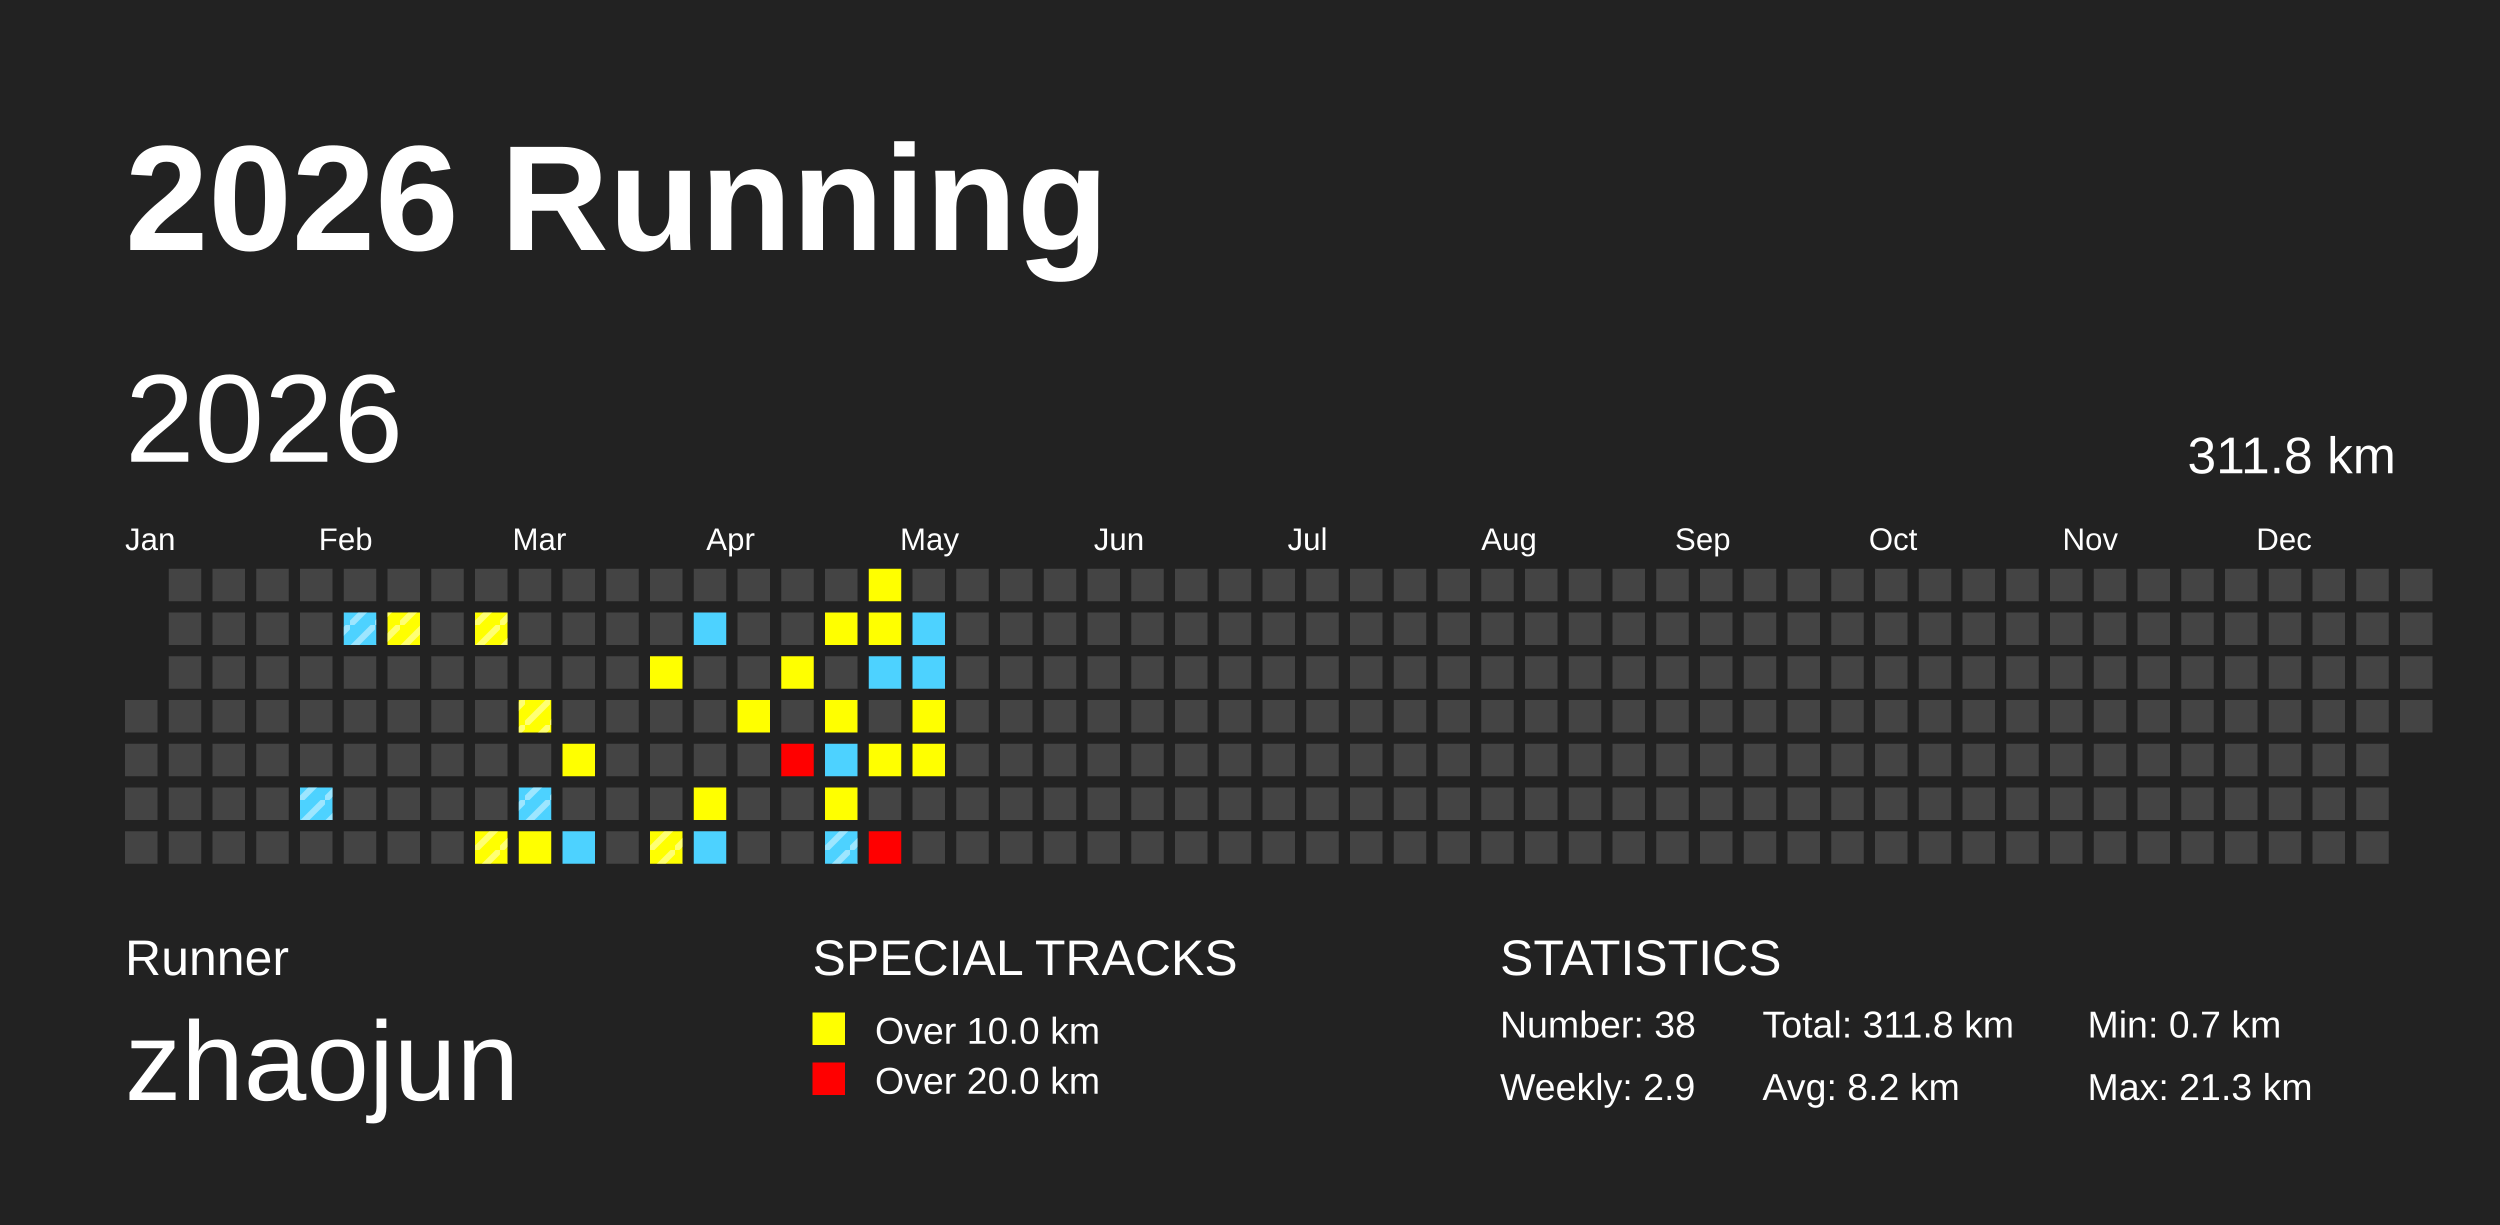
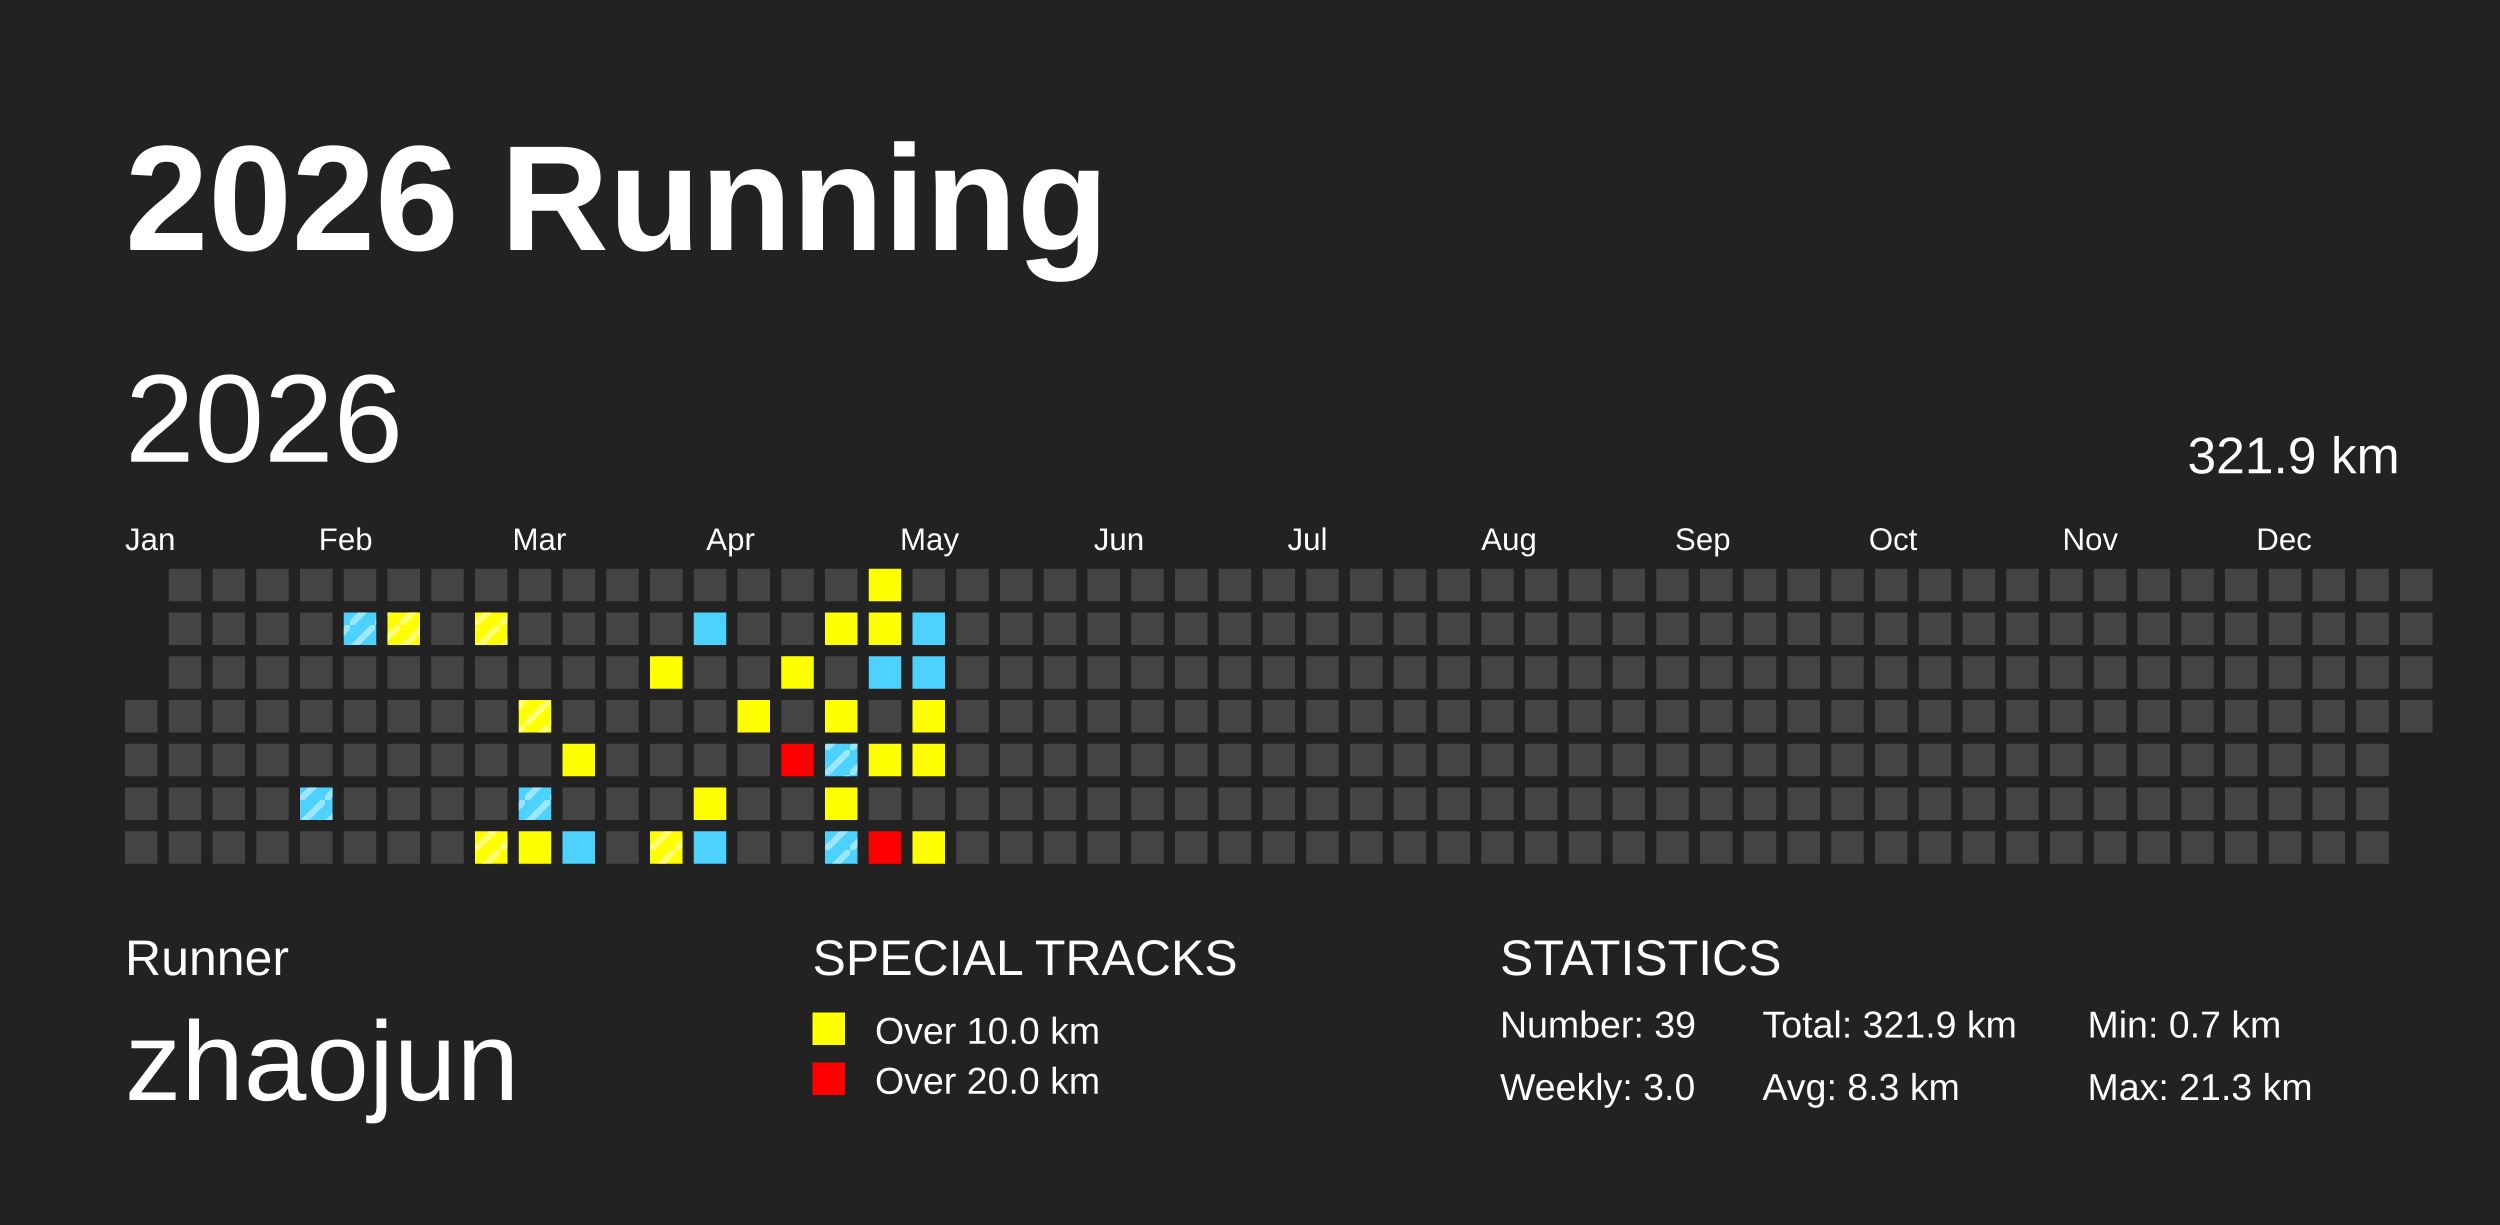
<svg xmlns="http://www.w3.org/2000/svg" baseProfile="full" height="98mm" version="1.1" viewBox="0,0,200,98" width="200mm">
  <defs>
    <pattern height="2" id="indoor-stripe" patternUnits="userSpaceOnUse" width="2">
      <line stroke="white" stroke-opacity="0.45" stroke-width="0.5" x1="0" x2="2" y1="2" y2="0" />
    </pattern>
  </defs>
  <rect fill="#222222" height="98" width="200" x="0" y="0" />
  <text fill="#FFFFFF" style="font-size:12px; font-family:Arial; font-weight:bold;" x="10" y="20">2026 Running</text>
  <text fill="#FFFFFF" style="font-size:4px; font-family:Arial" x="10" y="78">Runner</text>
  <text fill="#FFFFFF" style="font-size:9px; font-family:Arial" x="10" y="88">zhaojun</text>
  <text fill="#FFFFFF" style="font-size:4px; font-family:Arial" x="65" y="78">SPECIAL TRACKS</text>
  <rect fill="yellow" height="2.6" width="2.6" x="65" y="81" />
  <text fill="#FFFFFF" style="font-size:3px; font-family:Arial" x="70" y="83.5">Over 10.0 km</text>
  <rect fill="red" height="2.6" width="2.6" x="65" y="85" />
  <text fill="#FFFFFF" style="font-size:3px; font-family:Arial" x="70" y="87.5">Over 20.0 km</text>
  <text fill="#FFFFFF" style="font-size:4px; font-family:Arial" x="120" y="78">STATISTICS</text>
-   <text fill="#FFFFFF" style="font-size:3px; font-family:Arial" x="120" y="83">Number: 38</text>
-   <text fill="#FFFFFF" style="font-size:3px; font-family:Arial" x="120" y="88">Weekly: 2.9</text>
-   <text fill="#FFFFFF" style="font-size:3px; font-family:Arial" x="141" y="83">Total: 311.8 km</text>
-   <text fill="#FFFFFF" style="font-size:3px; font-family:Arial" x="141" y="88">Avg: 8.2 km</text>
+   <text fill="#FFFFFF" style="font-size:3px; font-family:Arial" x="120" y="83">Number: 39</text>
+   <text fill="#FFFFFF" style="font-size:3px; font-family:Arial" x="120" y="88">Weekly: 3.0</text>
+   <text fill="#FFFFFF" style="font-size:3px; font-family:Arial" x="141" y="83">Total: 321.9 km</text>
+   <text fill="#FFFFFF" style="font-size:3px; font-family:Arial" x="141" y="88">Avg: 8.3 km</text>
  <text fill="#FFFFFF" style="font-size:3px; font-family:Arial" x="167" y="83">Min: 0.7 km</text>
  <text fill="#FFFFFF" style="font-size:3px; font-family:Arial" x="167" y="88">Max: 21.3 km</text>
  <text dominant-baseline="hanging" fill="#FFFFFF" style="font-size:10.0px; font-family:Arial;" x="10" y="30">2026</text>
-   <text dominant-baseline="hanging" fill="#FFFFFF" style="font-size:4.125px; font-family:Arial;" x="175" y="35">311.8 km</text>
+   <text dominant-baseline="hanging" fill="#FFFFFF" style="font-size:4.125px; font-family:Arial;" x="175" y="35">321.9 km</text>
  <text fill="#FFFFFF" style="font-size:2.5px; font-family:Arial" x="10.0" y="44">Jan</text>
  <text fill="#FFFFFF" style="font-size:2.5px; font-family:Arial" x="25.5" y="44">Feb</text>
  <text fill="#FFFFFF" style="font-size:2.5px; font-family:Arial" x="41.0" y="44">Mar</text>
  <text fill="#FFFFFF" style="font-size:2.5px; font-family:Arial" x="56.5" y="44">Apr</text>
  <text fill="#FFFFFF" style="font-size:2.5px; font-family:Arial" x="72.0" y="44">May</text>
  <text fill="#FFFFFF" style="font-size:2.5px; font-family:Arial" x="87.5" y="44">Jun</text>
  <text fill="#FFFFFF" style="font-size:2.5px; font-family:Arial" x="103.0" y="44">Jul</text>
  <text fill="#FFFFFF" style="font-size:2.5px; font-family:Arial" x="118.5" y="44">Aug</text>
  <text fill="#FFFFFF" style="font-size:2.5px; font-family:Arial" x="134.0" y="44">Sep</text>
  <text fill="#FFFFFF" style="font-size:2.5px; font-family:Arial" x="149.5" y="44">Oct</text>
  <text fill="#FFFFFF" style="font-size:2.5px; font-family:Arial" x="165.0" y="44">Nov</text>
  <text fill="#FFFFFF" style="font-size:2.5px; font-family:Arial" x="180.5" y="44">Dec</text>
  <rect fill="#444444" height="2.6" width="2.6" x="10.0" y="56.0" />
  <rect fill="#444444" height="2.6" width="2.6" x="10.0" y="59.5" />
  <rect fill="#444444" height="2.6" width="2.6" x="10.0" y="63.0" />
  <rect fill="#444444" height="2.6" width="2.6" x="10.0" y="66.5" />
  <rect fill="#444444" height="2.6" width="2.6" x="13.5" y="45.5" />
  <rect fill="#444444" height="2.6" width="2.6" x="13.5" y="49.0" />
  <rect fill="#444444" height="2.6" width="2.6" x="13.5" y="52.5" />
  <rect fill="#444444" height="2.6" width="2.6" x="13.5" y="56.0" />
  <rect fill="#444444" height="2.6" width="2.6" x="13.5" y="59.5" />
  <rect fill="#444444" height="2.6" width="2.6" x="13.5" y="63.0" />
  <rect fill="#444444" height="2.6" width="2.6" x="13.5" y="66.5" />
  <rect fill="#444444" height="2.6" width="2.6" x="17.0" y="45.5" />
  <rect fill="#444444" height="2.6" width="2.6" x="17.0" y="49.0" />
  <rect fill="#444444" height="2.6" width="2.6" x="17.0" y="52.5" />
  <rect fill="#444444" height="2.6" width="2.6" x="17.0" y="56.0" />
  <rect fill="#444444" height="2.6" width="2.6" x="17.0" y="59.5" />
  <rect fill="#444444" height="2.6" width="2.6" x="17.0" y="63.0" />
  <rect fill="#444444" height="2.6" width="2.6" x="17.0" y="66.5" />
  <rect fill="#444444" height="2.6" width="2.6" x="20.5" y="45.5" />
  <rect fill="#444444" height="2.6" width="2.6" x="20.5" y="49.0" />
  <rect fill="#444444" height="2.6" width="2.6" x="20.5" y="52.5" />
  <rect fill="#444444" height="2.6" width="2.6" x="20.5" y="56.0" />
  <rect fill="#444444" height="2.6" width="2.6" x="20.5" y="59.5" />
  <rect fill="#444444" height="2.6" width="2.6" x="20.5" y="63.0" />
  <rect fill="#444444" height="2.6" width="2.6" x="20.5" y="66.5" />
  <rect fill="#444444" height="2.6" width="2.6" x="24.0" y="45.5" />
  <rect fill="#444444" height="2.6" width="2.6" x="24.0" y="49.0" />
  <rect fill="#444444" height="2.6" width="2.6" x="24.0" y="52.5" />
  <rect fill="#444444" height="2.6" width="2.6" x="24.0" y="56.0" />
  <rect fill="#444444" height="2.6" width="2.6" x="24.0" y="59.5" />
  <rect fill="#4dd2ff" height="2.6" width="2.6" x="24.0" y="63.0" />
  <rect fill="url(#indoor-stripe)" height="2.6" style="pointer-events: none;" width="2.6" x="24.0" y="63.0" />
  <rect fill="#444444" height="2.6" width="2.6" x="24.0" y="66.5" />
  <rect fill="#444444" height="2.6" width="2.6" x="27.5" y="45.5" />
  <rect fill="#4dd2ff" height="2.6" width="2.6" x="27.5" y="49.0" />
  <rect fill="url(#indoor-stripe)" height="2.6" style="pointer-events: none;" width="2.6" x="27.5" y="49.0" />
  <rect fill="#444444" height="2.6" width="2.6" x="27.5" y="52.5" />
  <rect fill="#444444" height="2.6" width="2.6" x="27.5" y="56.0" />
  <rect fill="#444444" height="2.6" width="2.6" x="27.5" y="59.5" />
  <rect fill="#444444" height="2.6" width="2.6" x="27.5" y="63.0" />
  <rect fill="#444444" height="2.6" width="2.6" x="27.5" y="66.5" />
  <rect fill="#444444" height="2.6" width="2.6" x="31.0" y="45.5" />
  <rect fill="yellow" height="2.6" width="2.6" x="31.0" y="49.0" />
  <rect fill="url(#indoor-stripe)" height="2.6" style="pointer-events: none;" width="2.6" x="31.0" y="49.0" />
  <rect fill="#444444" height="2.6" width="2.6" x="31.0" y="52.5" />
  <rect fill="#444444" height="2.6" width="2.6" x="31.0" y="56.0" />
  <rect fill="#444444" height="2.6" width="2.6" x="31.0" y="59.5" />
  <rect fill="#444444" height="2.6" width="2.6" x="31.0" y="63.0" />
  <rect fill="#444444" height="2.6" width="2.6" x="31.0" y="66.5" />
  <rect fill="#444444" height="2.6" width="2.6" x="34.5" y="45.5" />
  <rect fill="#444444" height="2.6" width="2.6" x="34.5" y="49.0" />
  <rect fill="#444444" height="2.6" width="2.6" x="34.5" y="52.5" />
  <rect fill="#444444" height="2.6" width="2.6" x="34.5" y="56.0" />
  <rect fill="#444444" height="2.6" width="2.6" x="34.5" y="59.5" />
  <rect fill="#444444" height="2.6" width="2.6" x="34.5" y="63.0" />
  <rect fill="#444444" height="2.6" width="2.6" x="34.5" y="66.5" />
  <rect fill="#444444" height="2.6" width="2.6" x="38.0" y="45.5" />
  <rect fill="yellow" height="2.6" width="2.6" x="38.0" y="49.0" />
  <rect fill="url(#indoor-stripe)" height="2.6" style="pointer-events: none;" width="2.6" x="38.0" y="49.0" />
  <rect fill="#444444" height="2.6" width="2.6" x="38.0" y="52.5" />
  <rect fill="#444444" height="2.6" width="2.6" x="38.0" y="56.0" />
  <rect fill="#444444" height="2.6" width="2.6" x="38.0" y="59.5" />
  <rect fill="#444444" height="2.6" width="2.6" x="38.0" y="63.0" />
  <rect fill="yellow" height="2.6" width="2.6" x="38.0" y="66.5" />
  <rect fill="url(#indoor-stripe)" height="2.6" style="pointer-events: none;" width="2.6" x="38.0" y="66.5" />
  <rect fill="#444444" height="2.6" width="2.6" x="41.5" y="45.5" />
  <rect fill="#444444" height="2.6" width="2.6" x="41.5" y="49.0" />
  <rect fill="#444444" height="2.6" width="2.6" x="41.5" y="52.5" />
  <rect fill="yellow" height="2.6" width="2.6" x="41.5" y="56.0" />
  <rect fill="url(#indoor-stripe)" height="2.6" style="pointer-events: none;" width="2.6" x="41.5" y="56.0" />
  <rect fill="#444444" height="2.6" width="2.6" x="41.5" y="59.5" />
  <rect fill="#4dd2ff" height="2.6" width="2.6" x="41.5" y="63.0" />
  <rect fill="url(#indoor-stripe)" height="2.6" style="pointer-events: none;" width="2.6" x="41.5" y="63.0" />
  <rect fill="yellow" height="2.6" width="2.6" x="41.5" y="66.5" />
  <rect fill="#444444" height="2.6" width="2.6" x="45.0" y="45.5" />
  <rect fill="#444444" height="2.6" width="2.6" x="45.0" y="49.0" />
  <rect fill="#444444" height="2.6" width="2.6" x="45.0" y="52.5" />
  <rect fill="#444444" height="2.6" width="2.6" x="45.0" y="56.0" />
  <rect fill="yellow" height="2.6" width="2.6" x="45.0" y="59.5" />
  <rect fill="#444444" height="2.6" width="2.6" x="45.0" y="63.0" />
  <rect fill="#4dd2ff" height="2.6" width="2.6" x="45.0" y="66.5" />
  <rect fill="#444444" height="2.6" width="2.6" x="48.5" y="45.5" />
  <rect fill="#444444" height="2.6" width="2.6" x="48.5" y="49.0" />
  <rect fill="#444444" height="2.6" width="2.6" x="48.5" y="52.5" />
  <rect fill="#444444" height="2.6" width="2.6" x="48.5" y="56.0" />
  <rect fill="#444444" height="2.6" width="2.6" x="48.5" y="59.5" />
  <rect fill="#444444" height="2.6" width="2.6" x="48.5" y="63.0" />
  <rect fill="#444444" height="2.6" width="2.6" x="48.5" y="66.5" />
  <rect fill="#444444" height="2.6" width="2.6" x="52.0" y="45.5" />
  <rect fill="#444444" height="2.6" width="2.6" x="52.0" y="49.0" />
  <rect fill="yellow" height="2.6" width="2.6" x="52.0" y="52.5" />
  <rect fill="#444444" height="2.6" width="2.6" x="52.0" y="56.0" />
  <rect fill="#444444" height="2.6" width="2.6" x="52.0" y="59.5" />
  <rect fill="#444444" height="2.6" width="2.6" x="52.0" y="63.0" />
  <rect fill="yellow" height="2.6" width="2.6" x="52.0" y="66.5" />
  <rect fill="url(#indoor-stripe)" height="2.6" style="pointer-events: none;" width="2.6" x="52.0" y="66.5" />
  <rect fill="#444444" height="2.6" width="2.6" x="55.5" y="45.5" />
  <rect fill="#4dd2ff" height="2.6" width="2.6" x="55.5" y="49.0" />
  <rect fill="#444444" height="2.6" width="2.6" x="55.5" y="52.5" />
  <rect fill="#444444" height="2.6" width="2.6" x="55.5" y="56.0" />
  <rect fill="#444444" height="2.6" width="2.6" x="55.5" y="59.5" />
  <rect fill="yellow" height="2.6" width="2.6" x="55.5" y="63.0" />
  <rect fill="#4dd2ff" height="2.6" width="2.6" x="55.5" y="66.5" />
  <rect fill="#444444" height="2.6" width="2.6" x="59.0" y="45.5" />
  <rect fill="#444444" height="2.6" width="2.6" x="59.0" y="49.0" />
  <rect fill="#444444" height="2.6" width="2.6" x="59.0" y="52.5" />
  <rect fill="yellow" height="2.6" width="2.6" x="59.0" y="56.0" />
  <rect fill="#444444" height="2.6" width="2.6" x="59.0" y="59.5" />
  <rect fill="#444444" height="2.6" width="2.6" x="59.0" y="63.0" />
  <rect fill="#444444" height="2.6" width="2.6" x="59.0" y="66.5" />
  <rect fill="#444444" height="2.6" width="2.6" x="62.5" y="45.5" />
  <rect fill="#444444" height="2.6" width="2.6" x="62.5" y="49.0" />
  <rect fill="yellow" height="2.6" width="2.6" x="62.5" y="52.5" />
  <rect fill="#444444" height="2.6" width="2.6" x="62.5" y="56.0" />
  <rect fill="red" height="2.6" width="2.6" x="62.5" y="59.5" />
  <rect fill="#444444" height="2.6" width="2.6" x="62.5" y="63.0" />
  <rect fill="#444444" height="2.6" width="2.6" x="62.5" y="66.5" />
  <rect fill="#444444" height="2.6" width="2.6" x="66.0" y="45.5" />
  <rect fill="yellow" height="2.6" width="2.6" x="66.0" y="49.0" />
  <rect fill="#444444" height="2.6" width="2.6" x="66.0" y="52.5" />
  <rect fill="yellow" height="2.6" width="2.6" x="66.0" y="56.0" />
  <rect fill="#4dd2ff" height="2.6" width="2.6" x="66.0" y="59.5" />
+   <rect fill="url(#indoor-stripe)" height="2.6" style="pointer-events: none;" width="2.6" x="66.0" y="59.5" />
  <rect fill="yellow" height="2.6" width="2.6" x="66.0" y="63.0" />
  <rect fill="#4dd2ff" height="2.6" width="2.6" x="66.0" y="66.5" />
  <rect fill="url(#indoor-stripe)" height="2.6" style="pointer-events: none;" width="2.6" x="66.0" y="66.5" />
  <rect fill="yellow" height="2.6" width="2.6" x="69.5" y="45.5" />
  <rect fill="yellow" height="2.6" width="2.6" x="69.5" y="49.0" />
  <rect fill="#4dd2ff" height="2.6" width="2.6" x="69.5" y="52.5" />
  <rect fill="#444444" height="2.6" width="2.6" x="69.5" y="56.0" />
  <rect fill="yellow" height="2.6" width="2.6" x="69.5" y="59.5" />
  <rect fill="#444444" height="2.6" width="2.6" x="69.5" y="63.0" />
  <rect fill="red" height="2.6" width="2.6" x="69.5" y="66.5" />
  <rect fill="#444444" height="2.6" width="2.6" x="73.0" y="45.5" />
  <rect fill="#4dd2ff" height="2.6" width="2.6" x="73.0" y="49.0" />
  <rect fill="#4dd2ff" height="2.6" width="2.6" x="73.0" y="52.5" />
  <rect fill="yellow" height="2.6" width="2.6" x="73.0" y="56.0" />
  <rect fill="yellow" height="2.6" width="2.6" x="73.0" y="59.5" />
  <rect fill="#444444" height="2.6" width="2.6" x="73.0" y="63.0" />
-   <rect fill="#444444" height="2.6" width="2.6" x="73.0" y="66.5" />
+   <rect fill="yellow" height="2.6" width="2.6" x="73.0" y="66.5" />
  <rect fill="#444444" height="2.6" width="2.6" x="76.5" y="45.5" />
  <rect fill="#444444" height="2.6" width="2.6" x="76.5" y="49.0" />
  <rect fill="#444444" height="2.6" width="2.6" x="76.5" y="52.5" />
  <rect fill="#444444" height="2.6" width="2.6" x="76.5" y="56.0" />
  <rect fill="#444444" height="2.6" width="2.6" x="76.5" y="59.5" />
  <rect fill="#444444" height="2.6" width="2.6" x="76.5" y="63.0" />
  <rect fill="#444444" height="2.6" width="2.6" x="76.5" y="66.5" />
  <rect fill="#444444" height="2.6" width="2.6" x="80.0" y="45.5" />
  <rect fill="#444444" height="2.6" width="2.6" x="80.0" y="49.0" />
  <rect fill="#444444" height="2.6" width="2.6" x="80.0" y="52.5" />
  <rect fill="#444444" height="2.6" width="2.6" x="80.0" y="56.0" />
  <rect fill="#444444" height="2.6" width="2.6" x="80.0" y="59.5" />
  <rect fill="#444444" height="2.6" width="2.6" x="80.0" y="63.0" />
  <rect fill="#444444" height="2.6" width="2.6" x="80.0" y="66.5" />
  <rect fill="#444444" height="2.6" width="2.6" x="83.5" y="45.5" />
  <rect fill="#444444" height="2.6" width="2.6" x="83.5" y="49.0" />
  <rect fill="#444444" height="2.6" width="2.6" x="83.5" y="52.5" />
  <rect fill="#444444" height="2.6" width="2.6" x="83.5" y="56.0" />
  <rect fill="#444444" height="2.6" width="2.6" x="83.5" y="59.5" />
  <rect fill="#444444" height="2.6" width="2.6" x="83.5" y="63.0" />
  <rect fill="#444444" height="2.6" width="2.6" x="83.5" y="66.5" />
  <rect fill="#444444" height="2.6" width="2.6" x="87.0" y="45.5" />
  <rect fill="#444444" height="2.6" width="2.6" x="87.0" y="49.0" />
  <rect fill="#444444" height="2.6" width="2.6" x="87.0" y="52.5" />
  <rect fill="#444444" height="2.6" width="2.6" x="87.0" y="56.0" />
  <rect fill="#444444" height="2.6" width="2.6" x="87.0" y="59.5" />
  <rect fill="#444444" height="2.6" width="2.6" x="87.0" y="63.0" />
  <rect fill="#444444" height="2.6" width="2.6" x="87.0" y="66.5" />
  <rect fill="#444444" height="2.6" width="2.6" x="90.5" y="45.5" />
  <rect fill="#444444" height="2.6" width="2.6" x="90.5" y="49.0" />
  <rect fill="#444444" height="2.6" width="2.6" x="90.5" y="52.5" />
  <rect fill="#444444" height="2.6" width="2.6" x="90.5" y="56.0" />
  <rect fill="#444444" height="2.6" width="2.6" x="90.5" y="59.5" />
  <rect fill="#444444" height="2.6" width="2.6" x="90.5" y="63.0" />
  <rect fill="#444444" height="2.6" width="2.6" x="90.5" y="66.5" />
  <rect fill="#444444" height="2.6" width="2.6" x="94.0" y="45.5" />
  <rect fill="#444444" height="2.6" width="2.6" x="94.0" y="49.0" />
  <rect fill="#444444" height="2.6" width="2.6" x="94.0" y="52.5" />
  <rect fill="#444444" height="2.6" width="2.6" x="94.0" y="56.0" />
  <rect fill="#444444" height="2.6" width="2.6" x="94.0" y="59.5" />
  <rect fill="#444444" height="2.6" width="2.6" x="94.0" y="63.0" />
  <rect fill="#444444" height="2.6" width="2.6" x="94.0" y="66.5" />
  <rect fill="#444444" height="2.6" width="2.6" x="97.5" y="45.5" />
  <rect fill="#444444" height="2.6" width="2.6" x="97.5" y="49.0" />
  <rect fill="#444444" height="2.6" width="2.6" x="97.5" y="52.5" />
  <rect fill="#444444" height="2.6" width="2.6" x="97.5" y="56.0" />
  <rect fill="#444444" height="2.6" width="2.6" x="97.5" y="59.5" />
  <rect fill="#444444" height="2.6" width="2.6" x="97.5" y="63.0" />
  <rect fill="#444444" height="2.6" width="2.6" x="97.5" y="66.5" />
  <rect fill="#444444" height="2.6" width="2.6" x="101.0" y="45.5" />
  <rect fill="#444444" height="2.6" width="2.6" x="101.0" y="49.0" />
  <rect fill="#444444" height="2.6" width="2.6" x="101.0" y="52.5" />
  <rect fill="#444444" height="2.6" width="2.6" x="101.0" y="56.0" />
  <rect fill="#444444" height="2.6" width="2.6" x="101.0" y="59.5" />
  <rect fill="#444444" height="2.6" width="2.6" x="101.0" y="63.0" />
  <rect fill="#444444" height="2.6" width="2.6" x="101.0" y="66.5" />
  <rect fill="#444444" height="2.6" width="2.6" x="104.5" y="45.5" />
  <rect fill="#444444" height="2.6" width="2.6" x="104.5" y="49.0" />
  <rect fill="#444444" height="2.6" width="2.6" x="104.5" y="52.5" />
  <rect fill="#444444" height="2.6" width="2.6" x="104.5" y="56.0" />
  <rect fill="#444444" height="2.6" width="2.6" x="104.5" y="59.5" />
  <rect fill="#444444" height="2.6" width="2.6" x="104.5" y="63.0" />
  <rect fill="#444444" height="2.6" width="2.6" x="104.5" y="66.5" />
  <rect fill="#444444" height="2.6" width="2.6" x="108.0" y="45.5" />
  <rect fill="#444444" height="2.6" width="2.6" x="108.0" y="49.0" />
  <rect fill="#444444" height="2.6" width="2.6" x="108.0" y="52.5" />
  <rect fill="#444444" height="2.6" width="2.6" x="108.0" y="56.0" />
  <rect fill="#444444" height="2.6" width="2.6" x="108.0" y="59.5" />
  <rect fill="#444444" height="2.6" width="2.6" x="108.0" y="63.0" />
  <rect fill="#444444" height="2.6" width="2.6" x="108.0" y="66.5" />
  <rect fill="#444444" height="2.6" width="2.6" x="111.5" y="45.5" />
  <rect fill="#444444" height="2.6" width="2.6" x="111.5" y="49.0" />
  <rect fill="#444444" height="2.6" width="2.6" x="111.5" y="52.5" />
  <rect fill="#444444" height="2.6" width="2.6" x="111.5" y="56.0" />
  <rect fill="#444444" height="2.6" width="2.6" x="111.5" y="59.5" />
  <rect fill="#444444" height="2.6" width="2.6" x="111.5" y="63.0" />
  <rect fill="#444444" height="2.6" width="2.6" x="111.5" y="66.5" />
  <rect fill="#444444" height="2.6" width="2.6" x="115.0" y="45.5" />
  <rect fill="#444444" height="2.6" width="2.6" x="115.0" y="49.0" />
  <rect fill="#444444" height="2.6" width="2.6" x="115.0" y="52.5" />
  <rect fill="#444444" height="2.6" width="2.6" x="115.0" y="56.0" />
  <rect fill="#444444" height="2.6" width="2.6" x="115.0" y="59.5" />
  <rect fill="#444444" height="2.6" width="2.6" x="115.0" y="63.0" />
  <rect fill="#444444" height="2.6" width="2.6" x="115.0" y="66.5" />
  <rect fill="#444444" height="2.6" width="2.6" x="118.5" y="45.5" />
  <rect fill="#444444" height="2.6" width="2.6" x="118.5" y="49.0" />
  <rect fill="#444444" height="2.6" width="2.6" x="118.5" y="52.5" />
  <rect fill="#444444" height="2.6" width="2.6" x="118.5" y="56.0" />
  <rect fill="#444444" height="2.6" width="2.6" x="118.5" y="59.5" />
  <rect fill="#444444" height="2.6" width="2.6" x="118.5" y="63.0" />
  <rect fill="#444444" height="2.6" width="2.6" x="118.5" y="66.5" />
  <rect fill="#444444" height="2.6" width="2.6" x="122.0" y="45.5" />
  <rect fill="#444444" height="2.6" width="2.6" x="122.0" y="49.0" />
  <rect fill="#444444" height="2.6" width="2.6" x="122.0" y="52.5" />
  <rect fill="#444444" height="2.6" width="2.6" x="122.0" y="56.0" />
  <rect fill="#444444" height="2.6" width="2.6" x="122.0" y="59.5" />
  <rect fill="#444444" height="2.6" width="2.6" x="122.0" y="63.0" />
  <rect fill="#444444" height="2.6" width="2.6" x="122.0" y="66.5" />
  <rect fill="#444444" height="2.6" width="2.6" x="125.5" y="45.5" />
  <rect fill="#444444" height="2.6" width="2.6" x="125.5" y="49.0" />
  <rect fill="#444444" height="2.6" width="2.6" x="125.5" y="52.5" />
  <rect fill="#444444" height="2.6" width="2.6" x="125.5" y="56.0" />
  <rect fill="#444444" height="2.6" width="2.6" x="125.5" y="59.5" />
  <rect fill="#444444" height="2.6" width="2.6" x="125.5" y="63.0" />
  <rect fill="#444444" height="2.6" width="2.6" x="125.5" y="66.5" />
  <rect fill="#444444" height="2.6" width="2.6" x="129.0" y="45.5" />
  <rect fill="#444444" height="2.6" width="2.6" x="129.0" y="49.0" />
  <rect fill="#444444" height="2.6" width="2.6" x="129.0" y="52.5" />
  <rect fill="#444444" height="2.6" width="2.6" x="129.0" y="56.0" />
  <rect fill="#444444" height="2.6" width="2.6" x="129.0" y="59.5" />
  <rect fill="#444444" height="2.6" width="2.6" x="129.0" y="63.0" />
  <rect fill="#444444" height="2.6" width="2.6" x="129.0" y="66.5" />
  <rect fill="#444444" height="2.6" width="2.6" x="132.5" y="45.5" />
  <rect fill="#444444" height="2.6" width="2.6" x="132.5" y="49.0" />
  <rect fill="#444444" height="2.6" width="2.6" x="132.5" y="52.5" />
  <rect fill="#444444" height="2.6" width="2.6" x="132.5" y="56.0" />
  <rect fill="#444444" height="2.6" width="2.6" x="132.5" y="59.5" />
  <rect fill="#444444" height="2.6" width="2.6" x="132.5" y="63.0" />
  <rect fill="#444444" height="2.6" width="2.6" x="132.5" y="66.5" />
  <rect fill="#444444" height="2.6" width="2.6" x="136.0" y="45.5" />
  <rect fill="#444444" height="2.6" width="2.6" x="136.0" y="49.0" />
  <rect fill="#444444" height="2.6" width="2.6" x="136.0" y="52.5" />
  <rect fill="#444444" height="2.6" width="2.6" x="136.0" y="56.0" />
  <rect fill="#444444" height="2.6" width="2.6" x="136.0" y="59.5" />
  <rect fill="#444444" height="2.6" width="2.6" x="136.0" y="63.0" />
  <rect fill="#444444" height="2.6" width="2.6" x="136.0" y="66.5" />
  <rect fill="#444444" height="2.6" width="2.6" x="139.5" y="45.5" />
  <rect fill="#444444" height="2.6" width="2.6" x="139.5" y="49.0" />
  <rect fill="#444444" height="2.6" width="2.6" x="139.5" y="52.5" />
  <rect fill="#444444" height="2.6" width="2.6" x="139.5" y="56.0" />
  <rect fill="#444444" height="2.6" width="2.6" x="139.5" y="59.5" />
  <rect fill="#444444" height="2.6" width="2.6" x="139.5" y="63.0" />
  <rect fill="#444444" height="2.6" width="2.6" x="139.5" y="66.5" />
  <rect fill="#444444" height="2.6" width="2.6" x="143.0" y="45.5" />
  <rect fill="#444444" height="2.6" width="2.6" x="143.0" y="49.0" />
  <rect fill="#444444" height="2.6" width="2.6" x="143.0" y="52.5" />
  <rect fill="#444444" height="2.6" width="2.6" x="143.0" y="56.0" />
  <rect fill="#444444" height="2.6" width="2.6" x="143.0" y="59.5" />
  <rect fill="#444444" height="2.6" width="2.6" x="143.0" y="63.0" />
  <rect fill="#444444" height="2.6" width="2.6" x="143.0" y="66.5" />
  <rect fill="#444444" height="2.6" width="2.6" x="146.5" y="45.5" />
  <rect fill="#444444" height="2.6" width="2.6" x="146.5" y="49.0" />
  <rect fill="#444444" height="2.6" width="2.6" x="146.5" y="52.5" />
  <rect fill="#444444" height="2.6" width="2.6" x="146.5" y="56.0" />
  <rect fill="#444444" height="2.6" width="2.6" x="146.5" y="59.5" />
  <rect fill="#444444" height="2.6" width="2.6" x="146.5" y="63.0" />
  <rect fill="#444444" height="2.6" width="2.6" x="146.5" y="66.5" />
  <rect fill="#444444" height="2.6" width="2.6" x="150.0" y="45.5" />
  <rect fill="#444444" height="2.6" width="2.6" x="150.0" y="49.0" />
  <rect fill="#444444" height="2.6" width="2.6" x="150.0" y="52.5" />
  <rect fill="#444444" height="2.6" width="2.6" x="150.0" y="56.0" />
  <rect fill="#444444" height="2.6" width="2.6" x="150.0" y="59.5" />
  <rect fill="#444444" height="2.6" width="2.6" x="150.0" y="63.0" />
  <rect fill="#444444" height="2.6" width="2.6" x="150.0" y="66.5" />
  <rect fill="#444444" height="2.6" width="2.6" x="153.5" y="45.5" />
  <rect fill="#444444" height="2.6" width="2.6" x="153.5" y="49.0" />
  <rect fill="#444444" height="2.6" width="2.6" x="153.5" y="52.5" />
  <rect fill="#444444" height="2.6" width="2.6" x="153.5" y="56.0" />
  <rect fill="#444444" height="2.6" width="2.6" x="153.5" y="59.5" />
  <rect fill="#444444" height="2.6" width="2.6" x="153.5" y="63.0" />
  <rect fill="#444444" height="2.6" width="2.6" x="153.5" y="66.5" />
  <rect fill="#444444" height="2.6" width="2.6" x="157.0" y="45.5" />
  <rect fill="#444444" height="2.6" width="2.6" x="157.0" y="49.0" />
  <rect fill="#444444" height="2.6" width="2.6" x="157.0" y="52.5" />
  <rect fill="#444444" height="2.6" width="2.6" x="157.0" y="56.0" />
  <rect fill="#444444" height="2.6" width="2.6" x="157.0" y="59.5" />
  <rect fill="#444444" height="2.6" width="2.6" x="157.0" y="63.0" />
  <rect fill="#444444" height="2.6" width="2.6" x="157.0" y="66.5" />
  <rect fill="#444444" height="2.6" width="2.6" x="160.5" y="45.5" />
  <rect fill="#444444" height="2.6" width="2.6" x="160.5" y="49.0" />
  <rect fill="#444444" height="2.6" width="2.6" x="160.5" y="52.5" />
  <rect fill="#444444" height="2.6" width="2.6" x="160.5" y="56.0" />
  <rect fill="#444444" height="2.6" width="2.6" x="160.5" y="59.5" />
  <rect fill="#444444" height="2.6" width="2.6" x="160.5" y="63.0" />
  <rect fill="#444444" height="2.6" width="2.6" x="160.5" y="66.5" />
  <rect fill="#444444" height="2.6" width="2.6" x="164.0" y="45.5" />
  <rect fill="#444444" height="2.6" width="2.6" x="164.0" y="49.0" />
  <rect fill="#444444" height="2.6" width="2.6" x="164.0" y="52.5" />
  <rect fill="#444444" height="2.6" width="2.6" x="164.0" y="56.0" />
  <rect fill="#444444" height="2.6" width="2.6" x="164.0" y="59.5" />
  <rect fill="#444444" height="2.6" width="2.6" x="164.0" y="63.0" />
  <rect fill="#444444" height="2.6" width="2.6" x="164.0" y="66.5" />
  <rect fill="#444444" height="2.6" width="2.6" x="167.5" y="45.5" />
  <rect fill="#444444" height="2.6" width="2.6" x="167.5" y="49.0" />
  <rect fill="#444444" height="2.6" width="2.6" x="167.5" y="52.5" />
  <rect fill="#444444" height="2.6" width="2.6" x="167.5" y="56.0" />
  <rect fill="#444444" height="2.6" width="2.6" x="167.5" y="59.5" />
  <rect fill="#444444" height="2.6" width="2.6" x="167.5" y="63.0" />
  <rect fill="#444444" height="2.6" width="2.6" x="167.5" y="66.5" />
  <rect fill="#444444" height="2.6" width="2.6" x="171.0" y="45.5" />
  <rect fill="#444444" height="2.6" width="2.6" x="171.0" y="49.0" />
  <rect fill="#444444" height="2.6" width="2.6" x="171.0" y="52.5" />
  <rect fill="#444444" height="2.6" width="2.6" x="171.0" y="56.0" />
  <rect fill="#444444" height="2.6" width="2.6" x="171.0" y="59.5" />
  <rect fill="#444444" height="2.6" width="2.6" x="171.0" y="63.0" />
  <rect fill="#444444" height="2.6" width="2.6" x="171.0" y="66.5" />
  <rect fill="#444444" height="2.6" width="2.6" x="174.5" y="45.5" />
  <rect fill="#444444" height="2.6" width="2.6" x="174.5" y="49.0" />
  <rect fill="#444444" height="2.6" width="2.6" x="174.5" y="52.5" />
  <rect fill="#444444" height="2.6" width="2.6" x="174.5" y="56.0" />
  <rect fill="#444444" height="2.6" width="2.6" x="174.5" y="59.5" />
  <rect fill="#444444" height="2.6" width="2.6" x="174.5" y="63.0" />
  <rect fill="#444444" height="2.6" width="2.6" x="174.5" y="66.5" />
  <rect fill="#444444" height="2.6" width="2.6" x="178.0" y="45.5" />
  <rect fill="#444444" height="2.6" width="2.6" x="178.0" y="49.0" />
  <rect fill="#444444" height="2.6" width="2.6" x="178.0" y="52.5" />
  <rect fill="#444444" height="2.6" width="2.6" x="178.0" y="56.0" />
  <rect fill="#444444" height="2.6" width="2.6" x="178.0" y="59.5" />
  <rect fill="#444444" height="2.6" width="2.6" x="178.0" y="63.0" />
  <rect fill="#444444" height="2.6" width="2.6" x="178.0" y="66.5" />
  <rect fill="#444444" height="2.6" width="2.6" x="181.5" y="45.5" />
  <rect fill="#444444" height="2.6" width="2.6" x="181.5" y="49.0" />
  <rect fill="#444444" height="2.6" width="2.6" x="181.5" y="52.5" />
  <rect fill="#444444" height="2.6" width="2.6" x="181.5" y="56.0" />
  <rect fill="#444444" height="2.6" width="2.6" x="181.5" y="59.5" />
  <rect fill="#444444" height="2.6" width="2.6" x="181.5" y="63.0" />
  <rect fill="#444444" height="2.6" width="2.6" x="181.5" y="66.5" />
  <rect fill="#444444" height="2.6" width="2.6" x="185.0" y="45.5" />
  <rect fill="#444444" height="2.6" width="2.6" x="185.0" y="49.0" />
  <rect fill="#444444" height="2.6" width="2.6" x="185.0" y="52.5" />
  <rect fill="#444444" height="2.6" width="2.6" x="185.0" y="56.0" />
  <rect fill="#444444" height="2.6" width="2.6" x="185.0" y="59.5" />
  <rect fill="#444444" height="2.6" width="2.6" x="185.0" y="63.0" />
  <rect fill="#444444" height="2.6" width="2.6" x="185.0" y="66.5" />
  <rect fill="#444444" height="2.6" width="2.6" x="188.5" y="45.5" />
  <rect fill="#444444" height="2.6" width="2.6" x="188.5" y="49.0" />
  <rect fill="#444444" height="2.6" width="2.6" x="188.5" y="52.5" />
  <rect fill="#444444" height="2.6" width="2.6" x="188.5" y="56.0" />
  <rect fill="#444444" height="2.6" width="2.6" x="188.5" y="59.5" />
  <rect fill="#444444" height="2.6" width="2.6" x="188.5" y="63.0" />
  <rect fill="#444444" height="2.6" width="2.6" x="188.5" y="66.5" />
  <rect fill="#444444" height="2.6" width="2.6" x="192.0" y="45.5" />
  <rect fill="#444444" height="2.6" width="2.6" x="192.0" y="49.0" />
  <rect fill="#444444" height="2.6" width="2.6" x="192.0" y="52.5" />
  <rect fill="#444444" height="2.6" width="2.6" x="192.0" y="56.0" />
</svg>
